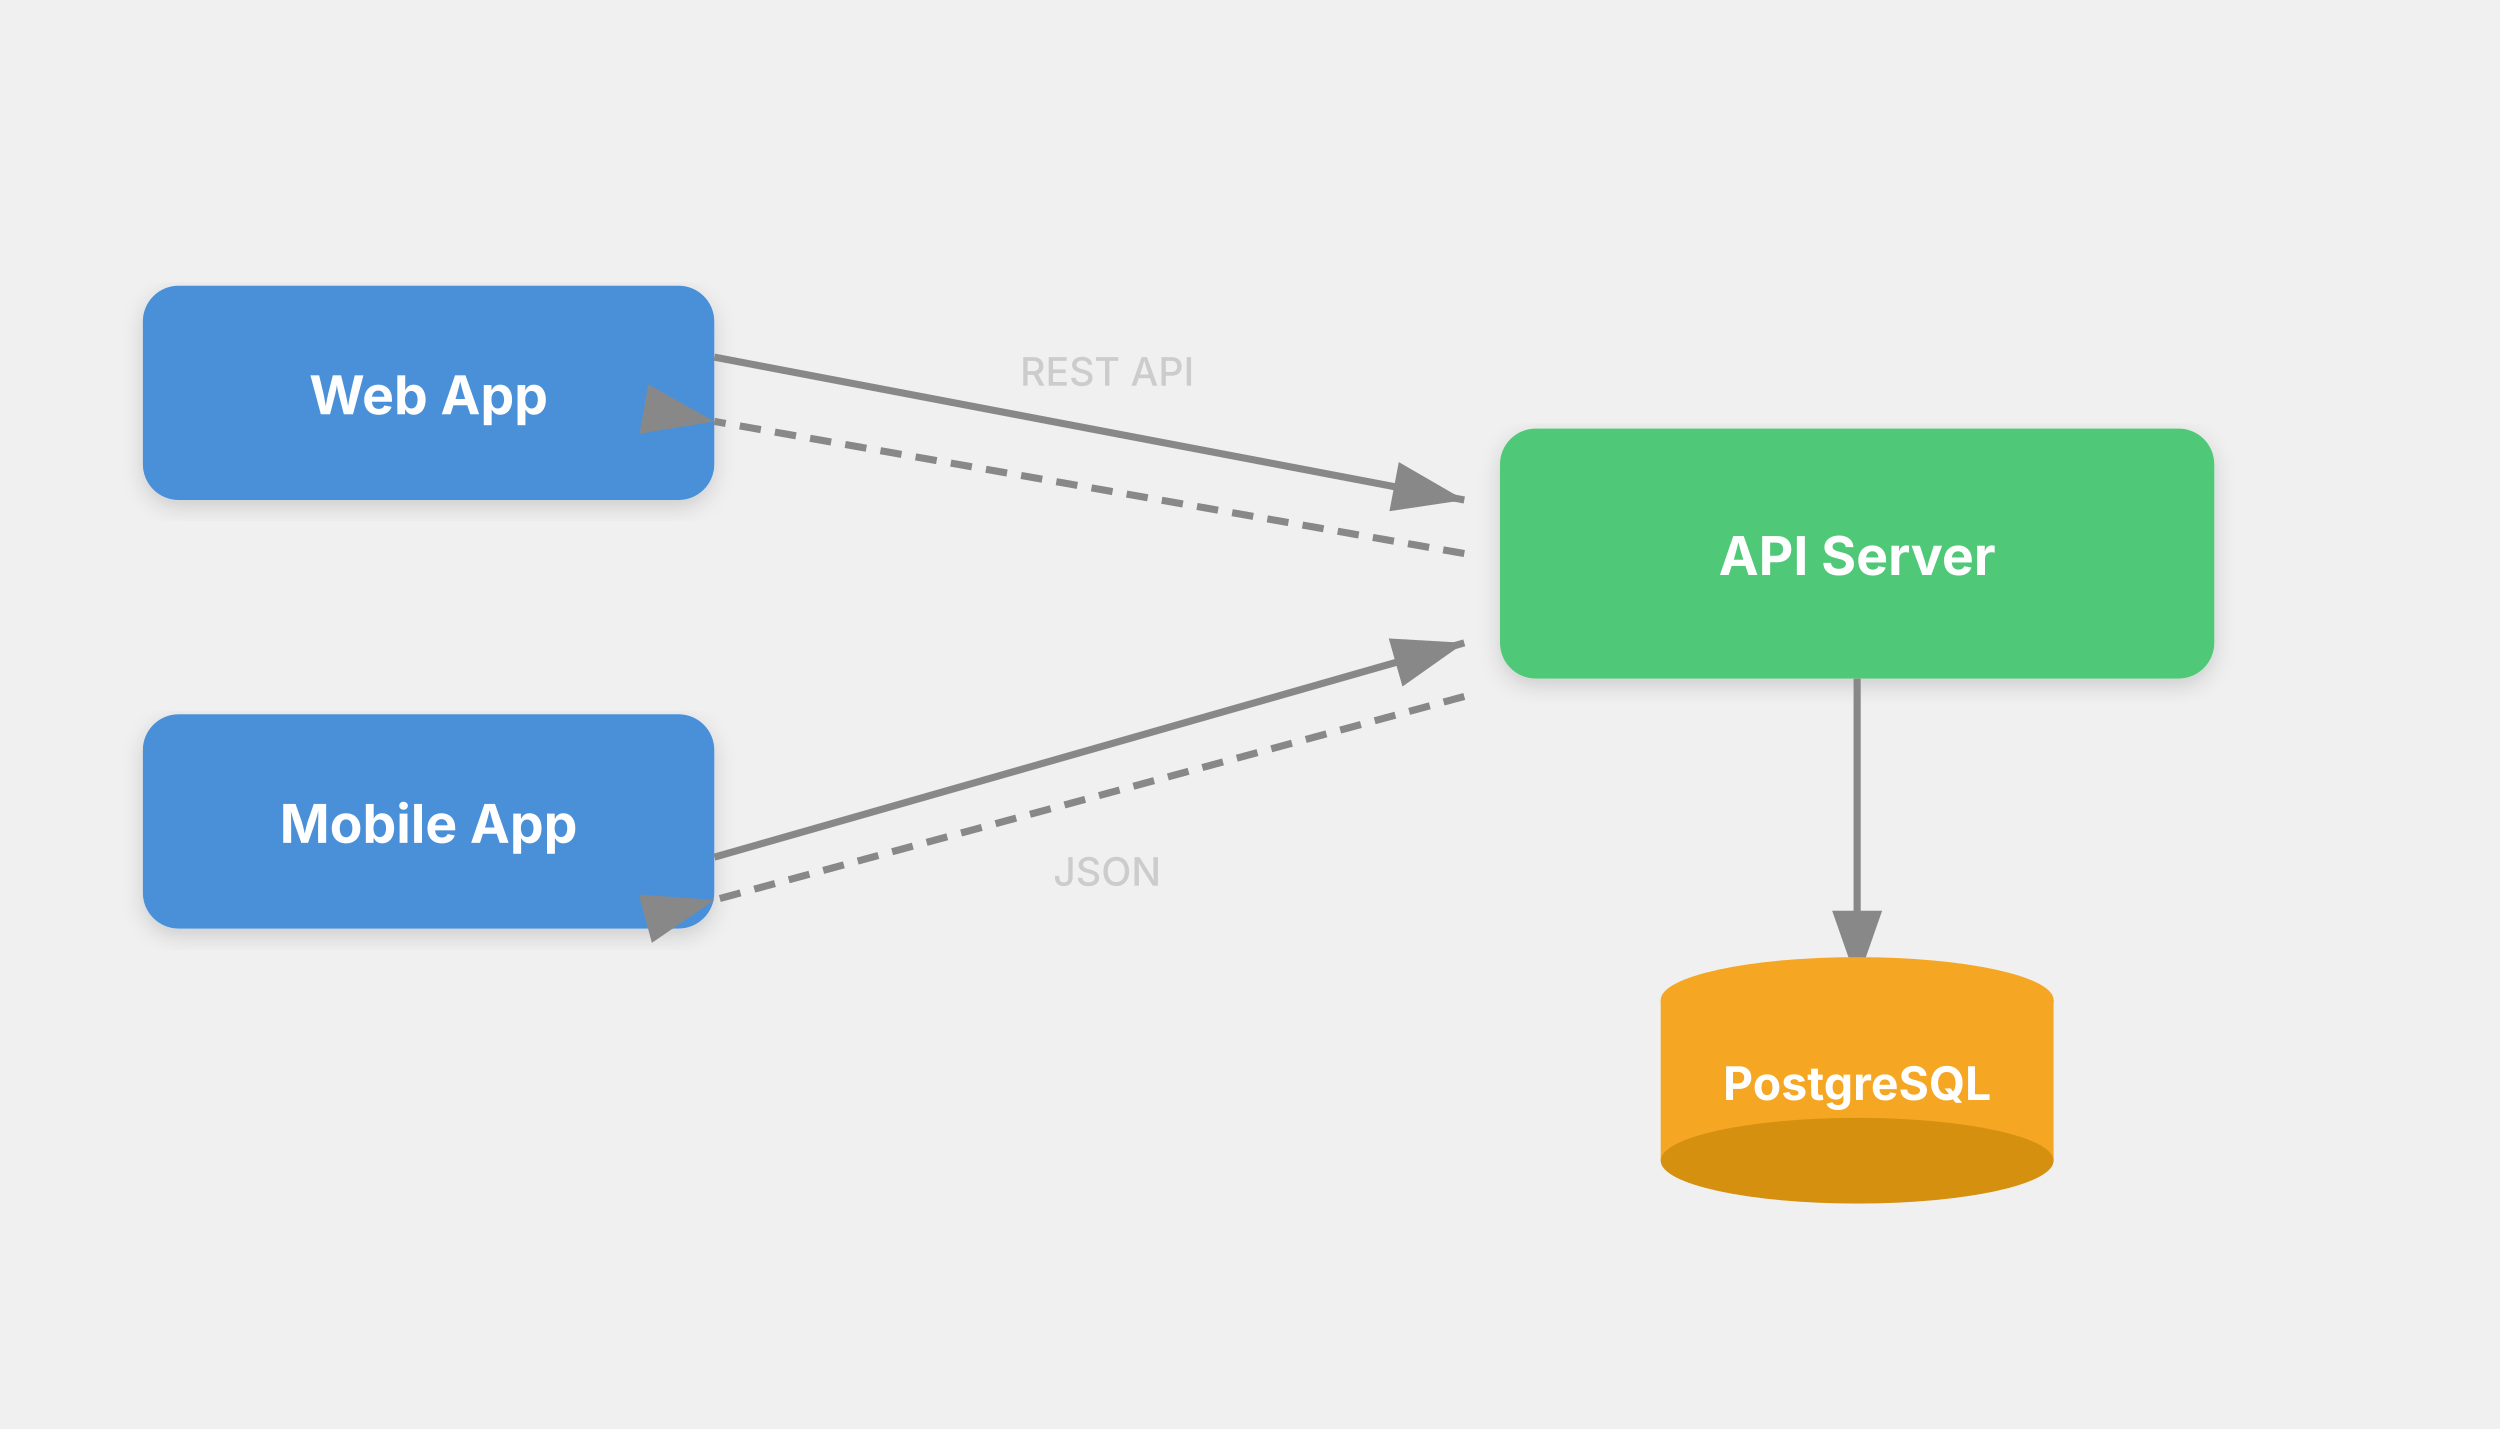
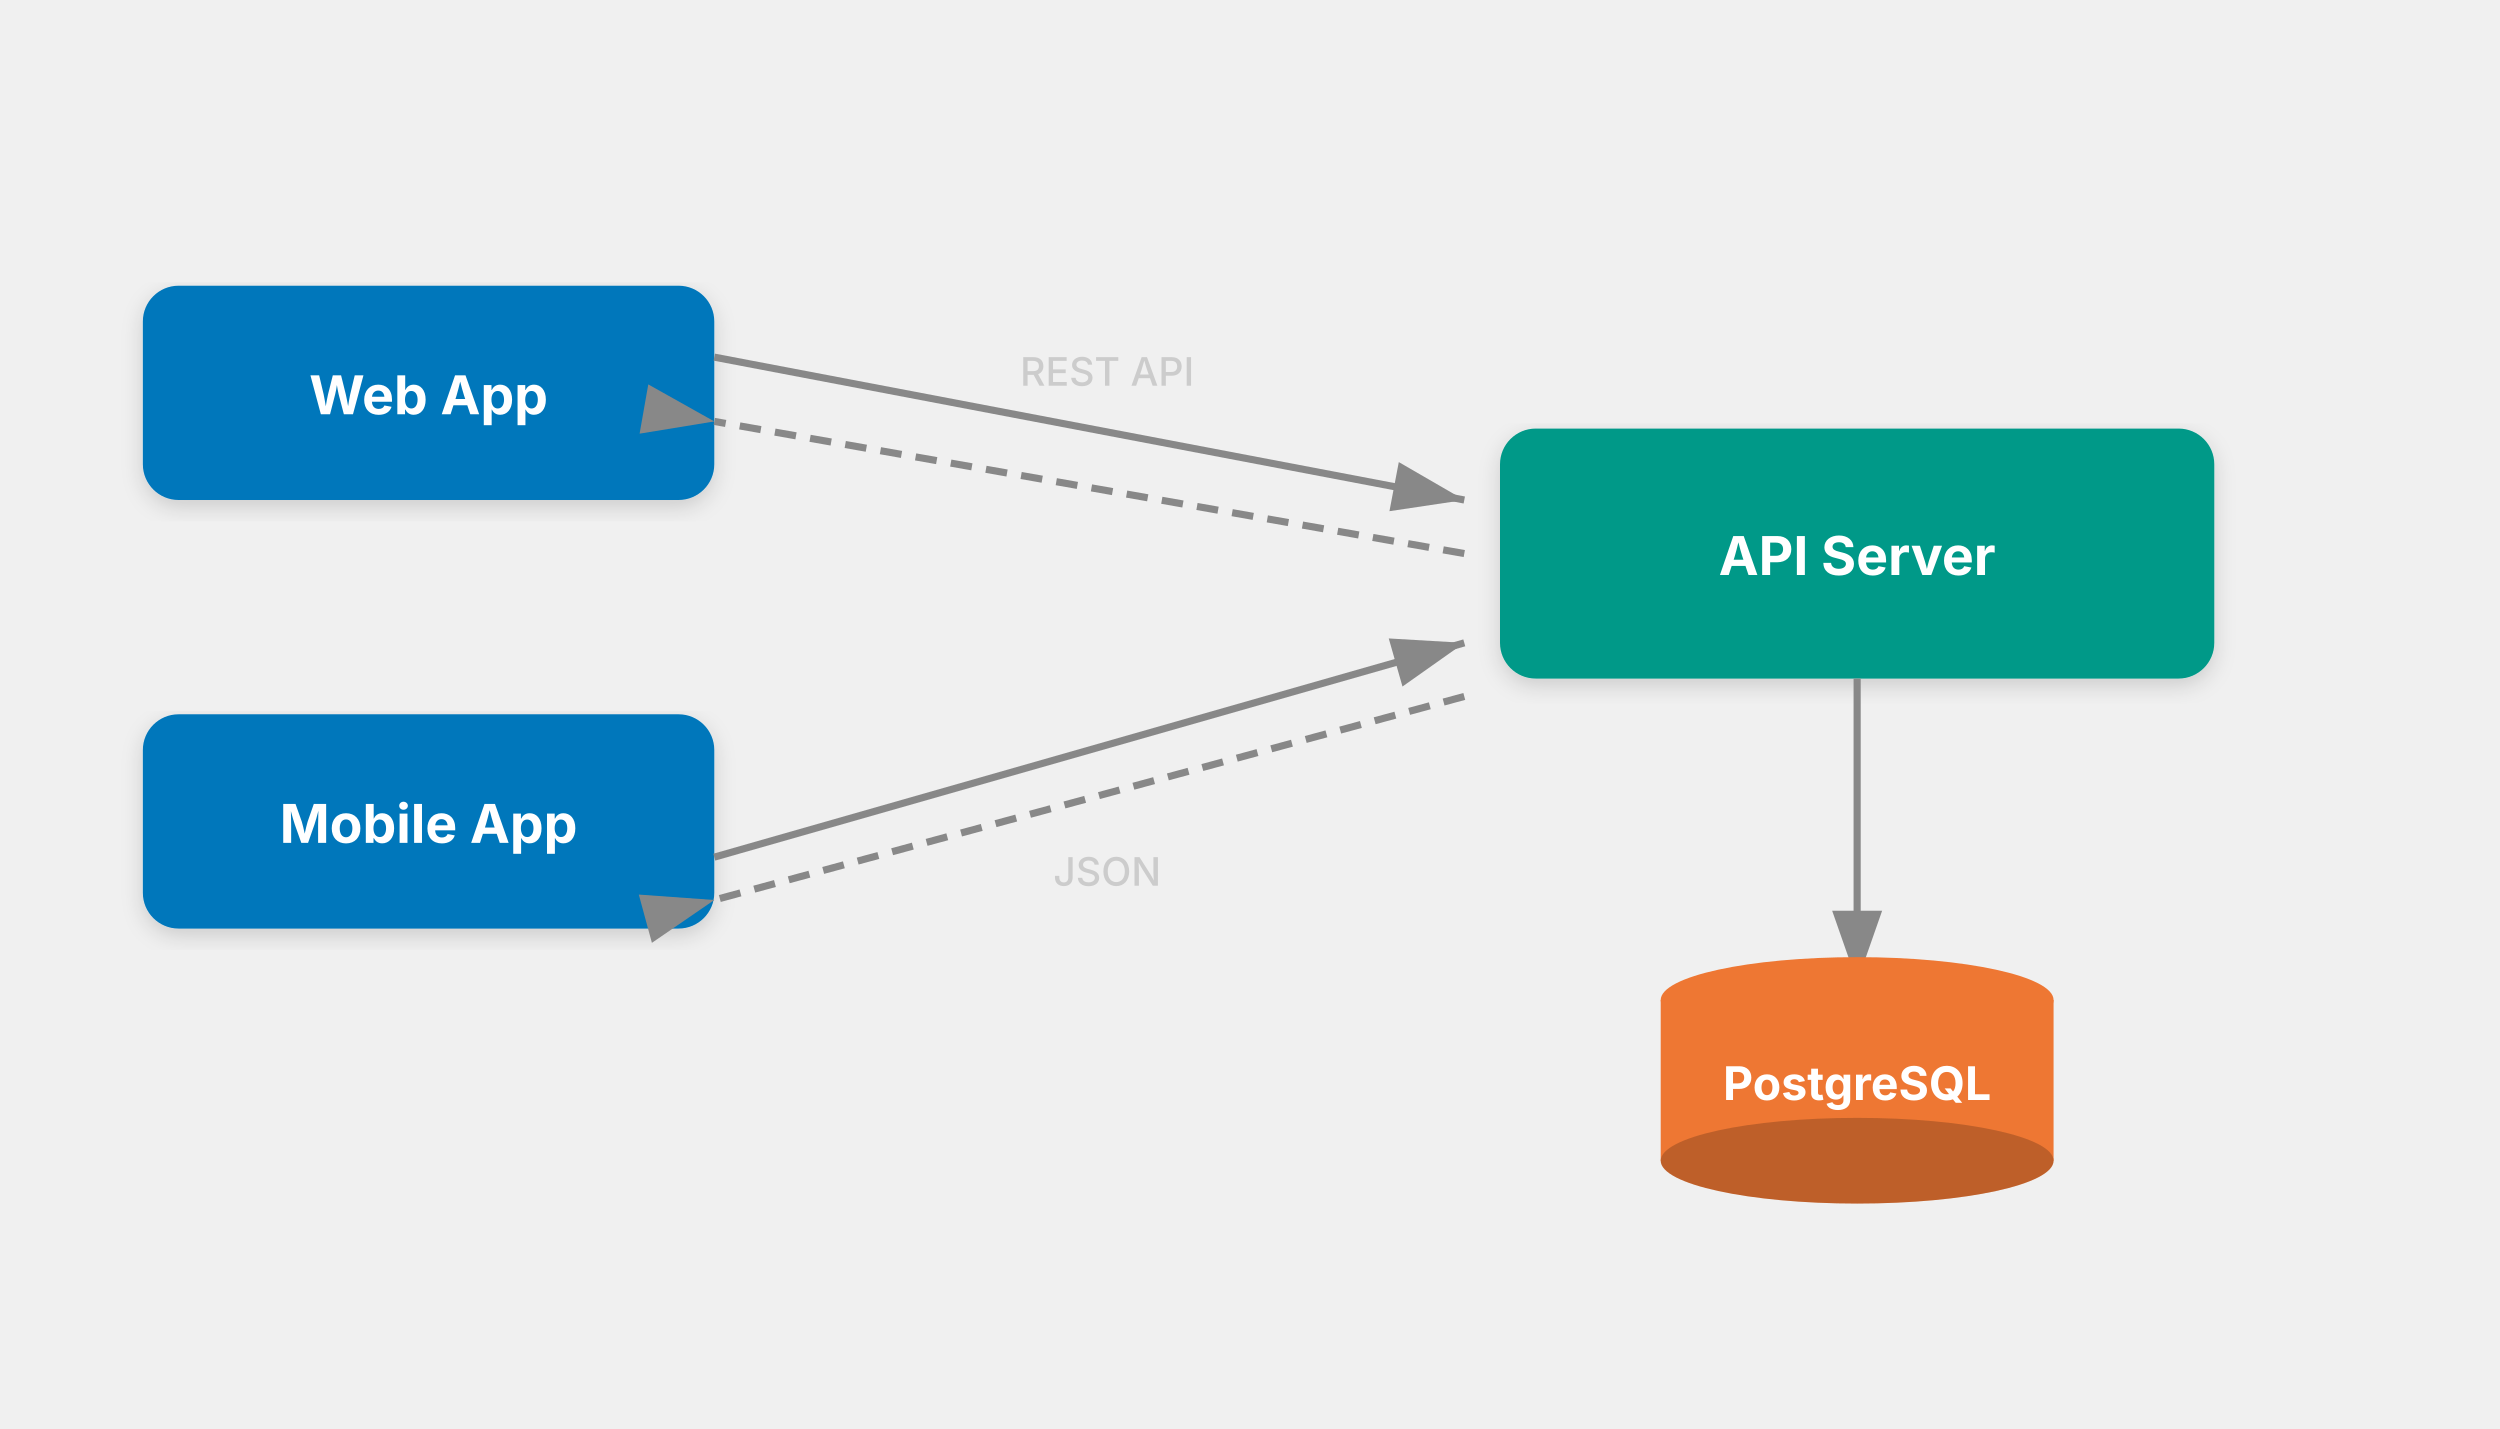
<svg xmlns="http://www.w3.org/2000/svg" viewBox="0 0 700 400" preserveAspectRatio="xMidYMid meet" role="img" aria-label="Client-server architecture diagram" id="client-server-diagram">
  <style>
    .cs-box { transition: filter 0.2s ease; cursor: pointer; }
    .cs-box:hover { filter: brightness(1.15) drop-shadow(0 3px 10px rgba(0,0,0,0.3)); }
-     .cs-title { font-family: system-ui, -apple-system, sans-serif; font-size: 15px; font-weight: 700; fill: #fff; }
+     .cs-title { font-family: system-ui, -apple-system, sans-serif; font-size: 15px; font-weight: 700; fill: var(--diagram-label, #FFFFFF); }
    .cs-sublabel { font-family: system-ui, -apple-system, sans-serif; font-size: 12px; font-weight: 500; fill: var(--diagram-text, #e0e0e0); }
    .cs-arrow-label { font-family: system-ui, -apple-system, sans-serif; font-size: 11px; font-weight: 500; fill: var(--diagram-text, #ccc); }
    .cs-connector { stroke: var(--diagram-arrow, #888); stroke-width: 2; }
  </style>
  <defs>
    <marker id="cs-arrow" markerWidth="10" markerHeight="7" refX="10" refY="3.5" orient="auto">
      <polygon points="0 0, 10 3.5, 0 7" fill="var(--diagram-arrow, #888)" />
    </marker>
    <marker id="cs-arrow-rev" markerWidth="10" markerHeight="7" refX="0" refY="3.5" orient="auto">
      <polygon points="10 0, 0 3.5, 10 7" fill="var(--diagram-arrow, #888)" />
    </marker>
    <filter id="cs-shadow" x="-5%" y="-5%" width="110%" height="115%">
      <feDropShadow dx="0" dy="2" stdDeviation="3" flood-opacity="0.15" />
    </filter>
  </defs>
  <g id="client-1-group">
-     <rect class="cs-box" x="40" y="80" width="160" height="60" rx="10" ry="10" fill="var(--diagram-primary, #4A90D9)" filter="url(#cs-shadow)" />
+     <rect class="cs-box" x="40" y="80" width="160" height="60" rx="10" ry="10" fill="var(--diagram-primary, #0077BB)" filter="url(#cs-shadow)" />
    <text id="client-1-label" x="120" y="116" text-anchor="middle" class="cs-title">Web App</text>
  </g>
  <g id="client-2-group">
-     <rect class="cs-box" x="40" y="200" width="160" height="60" rx="10" ry="10" fill="var(--diagram-primary, #4A90D9)" filter="url(#cs-shadow)" />
+     <rect class="cs-box" x="40" y="200" width="160" height="60" rx="10" ry="10" fill="var(--diagram-primary, #0077BB)" filter="url(#cs-shadow)" />
    <text id="client-2-label" x="120" y="236" text-anchor="middle" class="cs-title">Mobile App</text>
  </g>
  <line x1="200" y1="100" x2="410" y2="140" class="cs-connector" marker-end="url(#cs-arrow)" />
  <line x1="200" y1="240" x2="410" y2="180" class="cs-connector" marker-end="url(#cs-arrow)" />
  <text id="request-label" x="310" y="108" text-anchor="middle" class="cs-arrow-label">REST API</text>
  <line x1="410" y1="155" x2="200" y2="118" class="cs-connector" stroke-dasharray="6,4" marker-end="url(#cs-arrow-rev)" />
  <line x1="410" y1="195" x2="200" y2="252" class="cs-connector" stroke-dasharray="6,4" marker-end="url(#cs-arrow-rev)" />
  <text id="response-label" x="310" y="248" text-anchor="middle" class="cs-arrow-label">JSON</text>
  <g id="server-group">
-     <rect class="cs-box" x="420" y="120" width="200" height="70" rx="10" ry="10" fill="var(--diagram-secondary, #50C878)" filter="url(#cs-shadow)" />
+     <rect class="cs-box" x="420" y="120" width="200" height="70" rx="10" ry="10" fill="var(--diagram-secondary, #009988)" filter="url(#cs-shadow)" />
    <text id="server-label" x="520" y="161" text-anchor="middle" class="cs-title">API Server</text>
  </g>
  <line x1="520" y1="190" x2="520" y2="275" class="cs-connector" marker-end="url(#cs-arrow)" />
  <g id="db-group">
-     <ellipse cx="520" cy="280" rx="55" ry="12" fill="var(--diagram-amber, #F5A623)" />
-     <rect x="465" y="280" width="110" height="45" fill="var(--diagram-amber, #F5A623)" />
-     <ellipse cx="520" cy="325" rx="55" ry="12" fill="#d4900e" />
+     <ellipse cx="520" cy="280" rx="55" ry="12" fill="var(--diagram-amber, #EE7733)" />
+     <rect x="465" y="280" width="110" height="45" fill="var(--diagram-amber, #EE7733)" />
+     <ellipse cx="520" cy="325" rx="55" ry="12" fill="var(--diagram-amber, #EE7733)" />
+     <ellipse cx="520" cy="325" rx="55" ry="12" fill="var(--diagram-shadow, #000000)" fill-opacity="0.20" />
    <text id="db-label" x="520" y="308" text-anchor="middle" class="cs-title" style="font-size:13px;">PostgreSQL</text>
  </g>
</svg>
